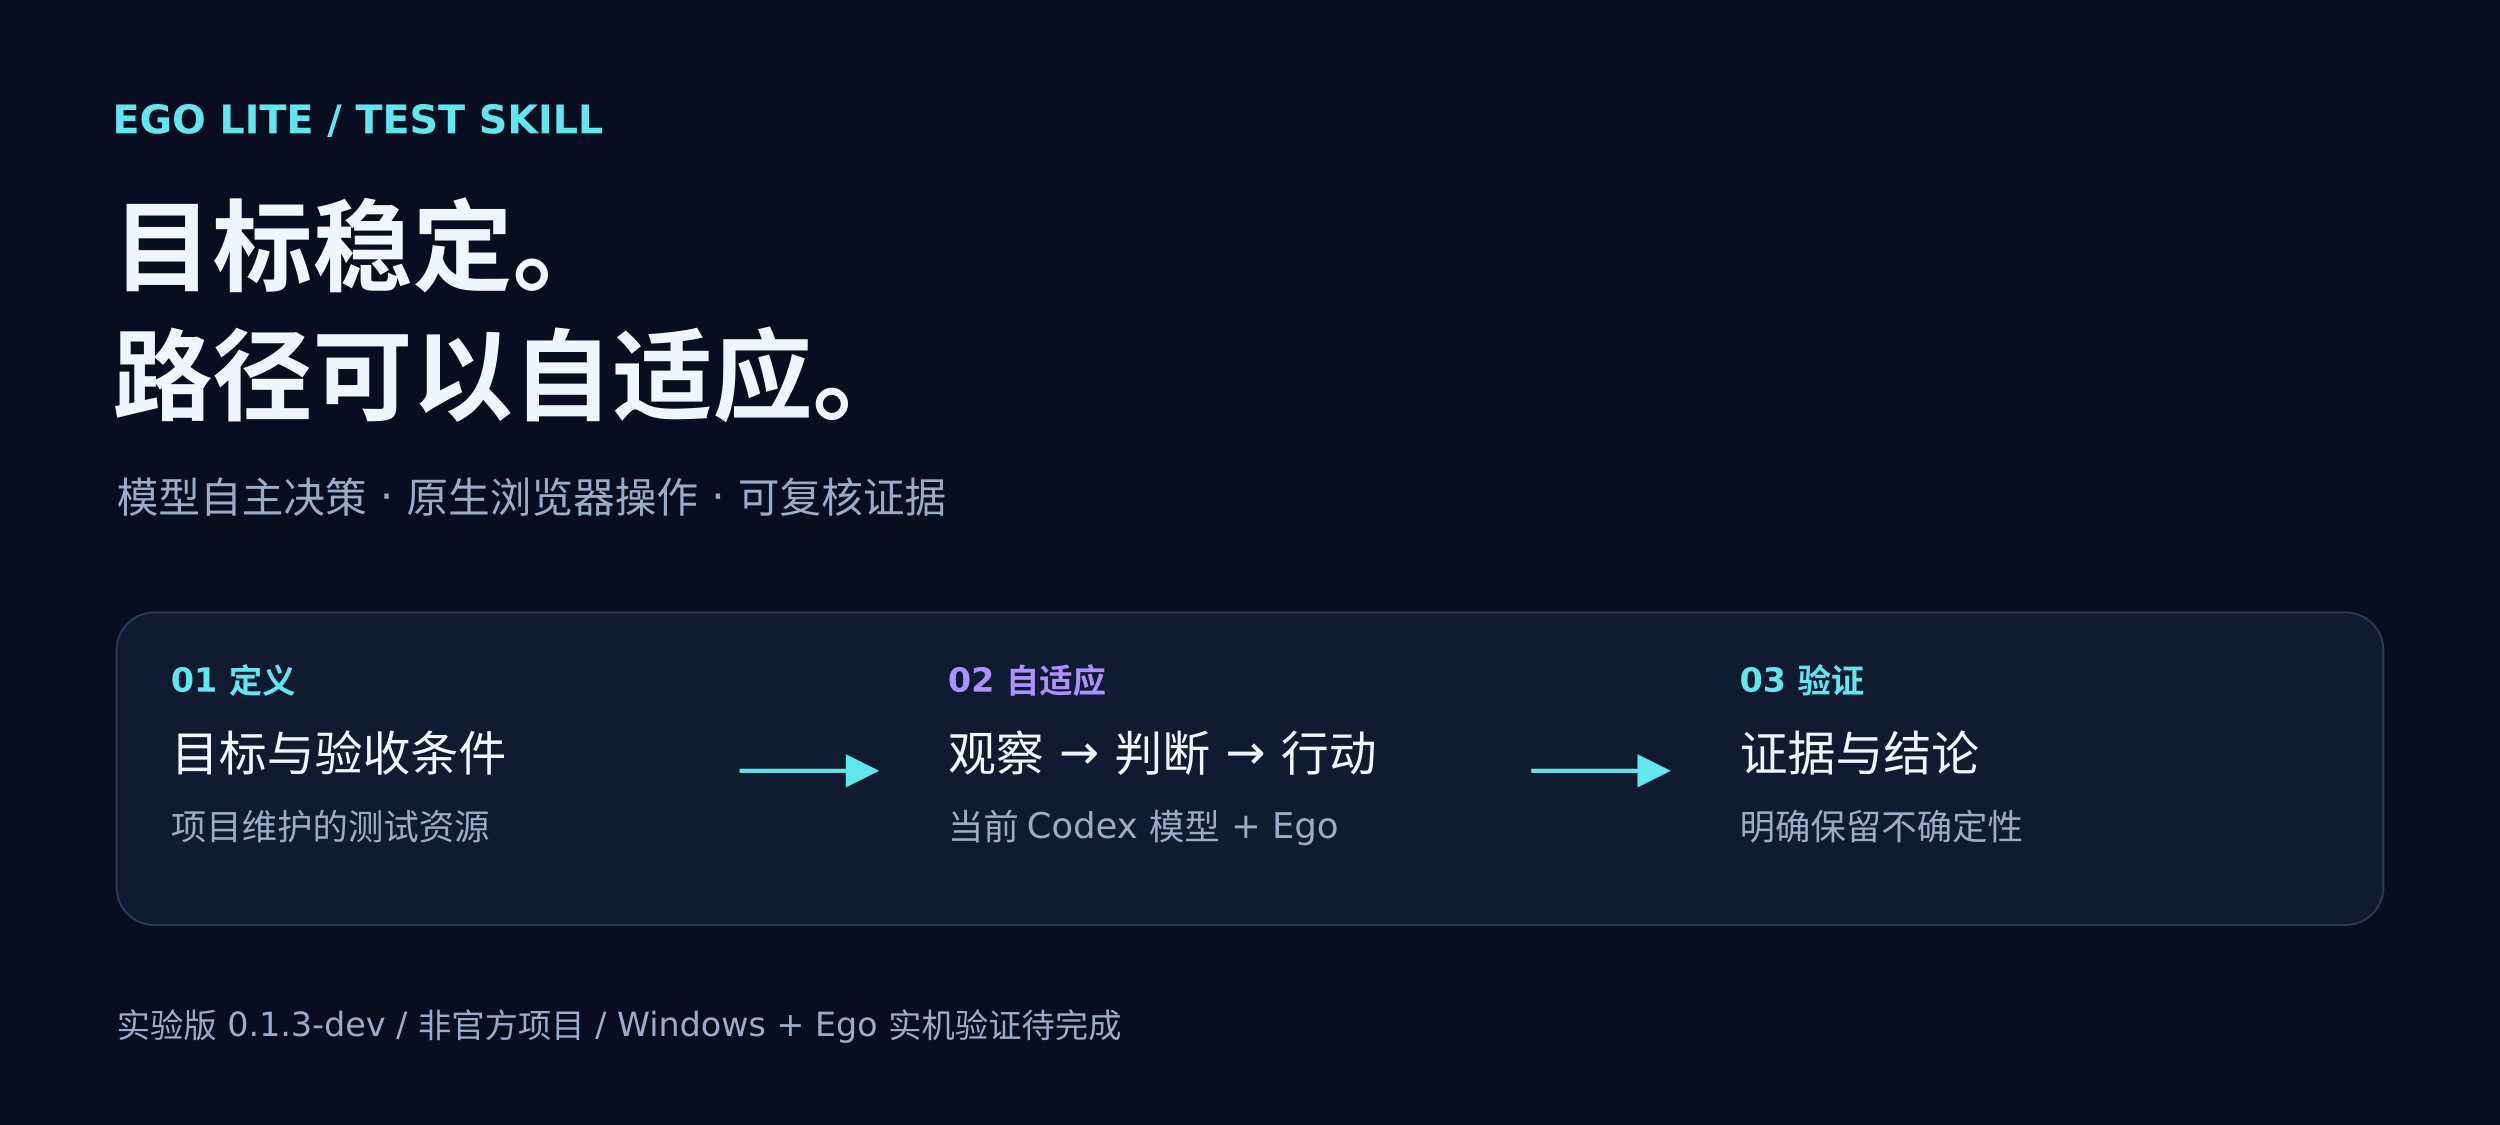
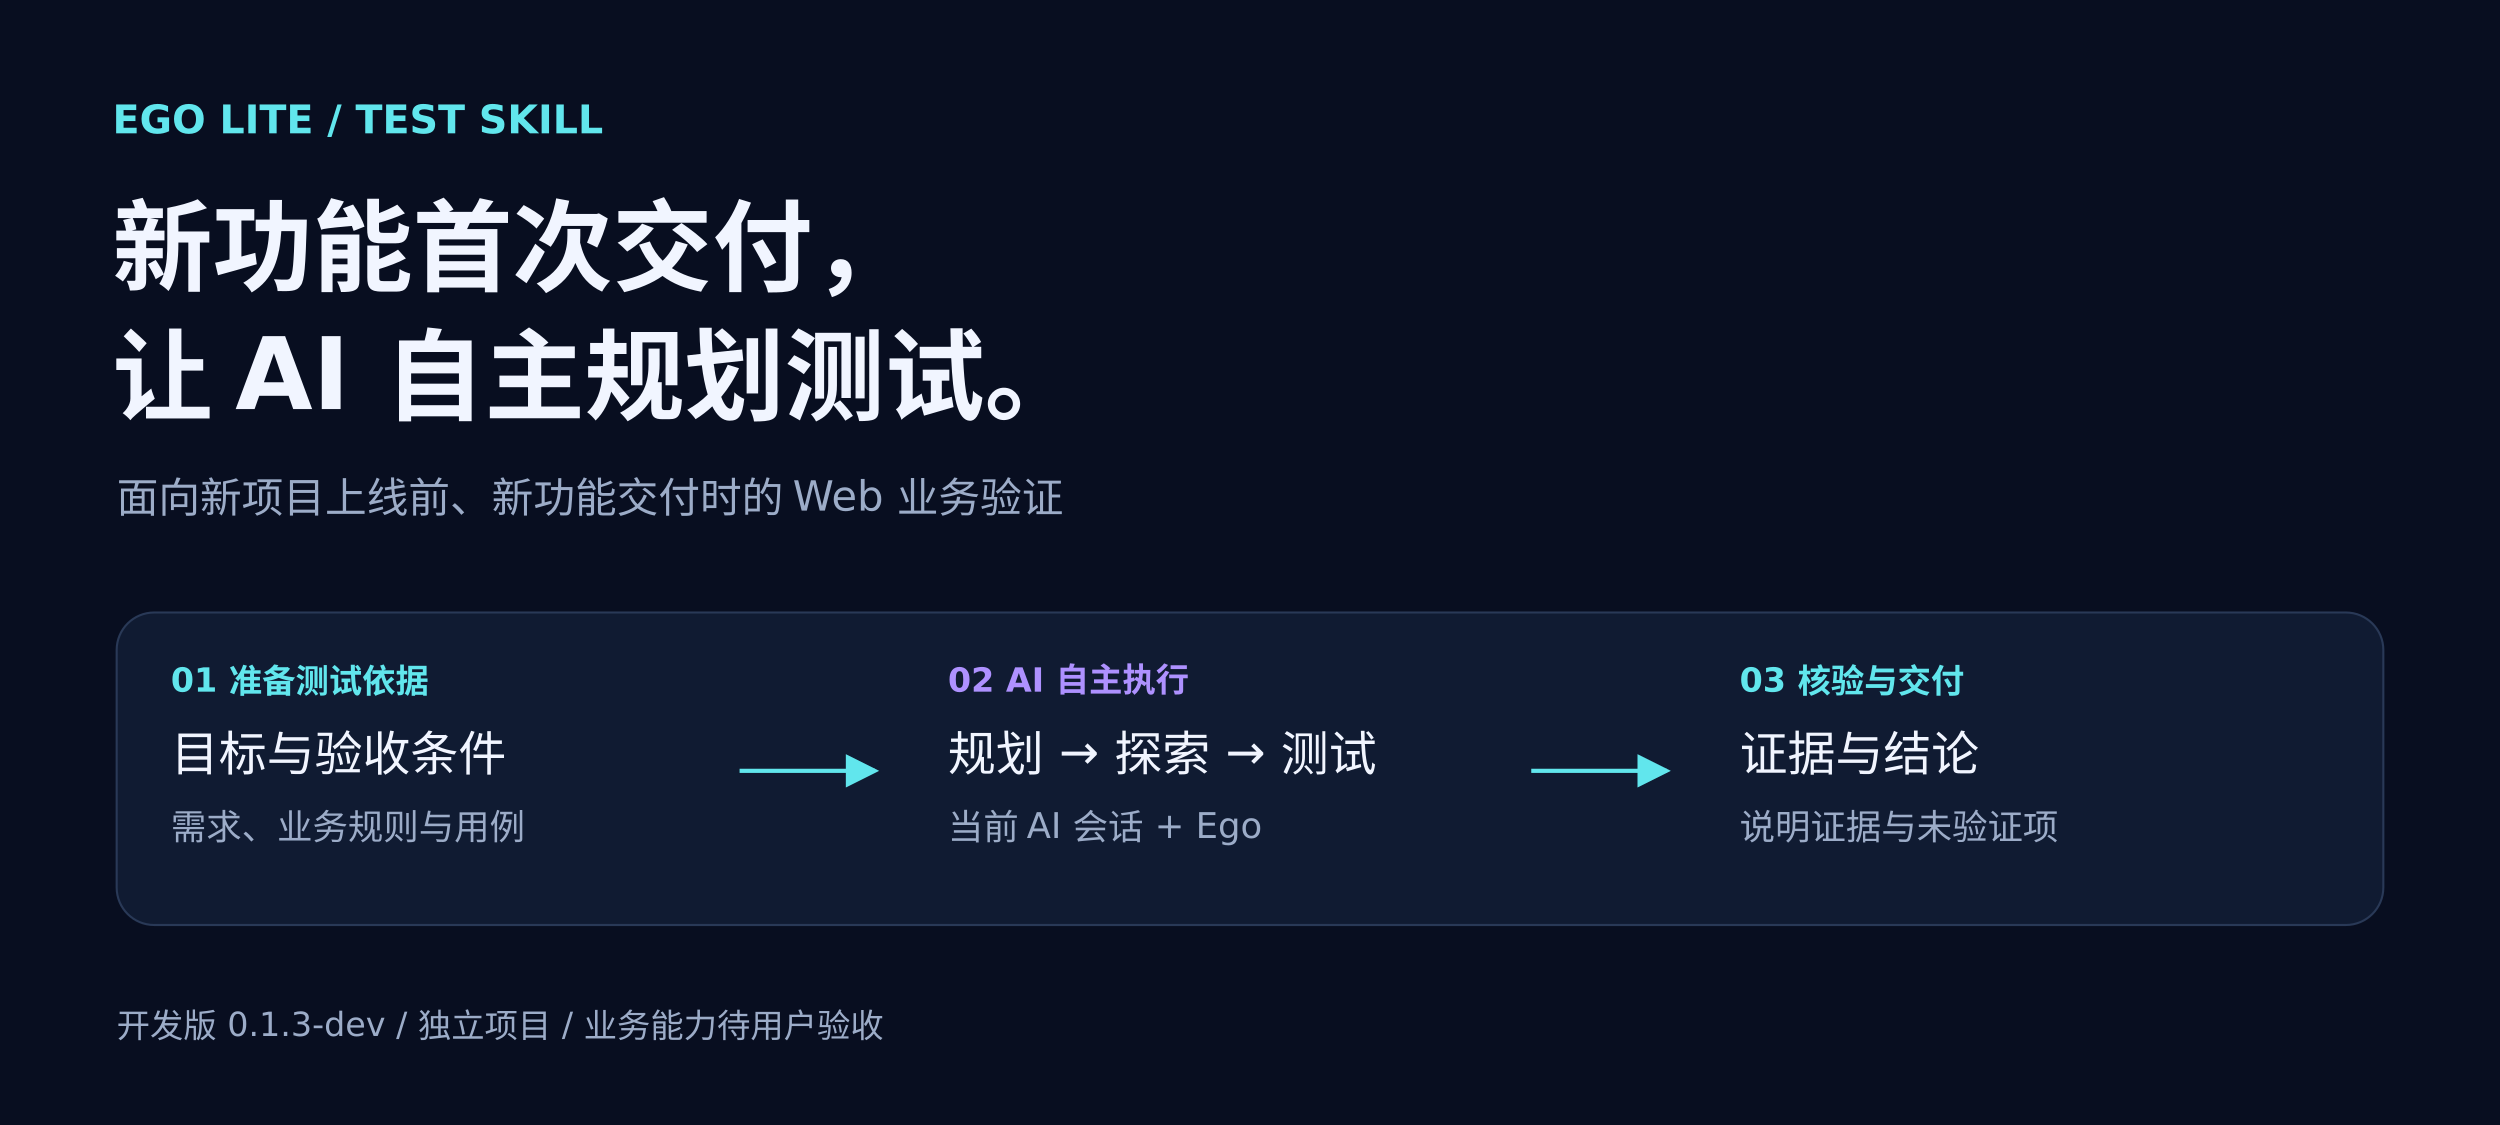
<svg xmlns="http://www.w3.org/2000/svg" width="1200" height="540" viewBox="0 0 1200 540" role="img" aria-label="Ego Lite Test Skill">
  <defs>
    <linearGradient id="g">
      <stop stop-color="#61e6ed" />
      <stop offset="1" stop-color="#ae91ff" />
    </linearGradient>
    <marker id="arrow" markerWidth="8" markerHeight="8" refX="7" refY="4" orient="auto">
      <path d="M0,0 L8,4 L0,8" fill="#61e6ed" />
    </marker>
  </defs>
  <g font-family="DejaVu Sans, Noto Sans CJK SC, sans-serif">
    <rect x="0" y="0" width="1200" height="540" rx="0" fill="#080e20" stroke="#080e20" />
    <path d="M0,2 H1200" stroke="url(#g)" stroke-width="4" />
    <text x="54" y="64" font-size="19" fill="#61e6ed" font-weight="700">EGO LITE / TEST SKILL</text>
-     <text x="54" y="136" font-size="48" fill="#f1f5ff" font-weight="700">目标稳定。</text>
-     <text x="54" y="198" font-size="48" fill="#f1f5ff" font-weight="700">路径可以自适应。</text>
-     <text x="56" y="246" font-size="20" fill="#9cacc8" font-weight="400">模型自主决策 · 原生浏览器操作 · 可复核证据</text>
+     <text x="54" y="136" font-size="48" fill="#f1f5ff" font-weight="700">新功能首次交付，</text>
+     <text x="54" y="198" font-size="48" fill="#f1f5ff" font-weight="700">让 AI 自主规划测试。</text>
+     <text x="56" y="246" font-size="20" fill="#9cacc8" font-weight="400">面向新项目上线前、新功能交付时的 Web 业务验证</text>
    <rect x="56" y="294" width="1088" height="150" rx="18" fill="#101b32" stroke="#293957" />
-     <text x="82" y="332" font-size="16" fill="#61e6ed" font-weight="700">01  定义</text>
+     <text x="82" y="332" font-size="16" fill="#61e6ed" font-weight="700">01  准备测试依据</text>
    <text x="82" y="370" font-size="23" fill="#f1f5ff" font-weight="400">目标与验收条件</text>
-     <text x="82" y="403" font-size="17" fill="#9cacc8" font-weight="400">项目维护的测试资源</text>
-     <text x="455" y="332" font-size="16" fill="#ae91ff" font-weight="700">02  自适应</text>
-     <text x="455" y="370" font-size="23" fill="#f1f5ff" font-weight="400">观察 → 判断 → 行动</text>
-     <text x="455" y="403" font-size="17" fill="#9cacc8" font-weight="400">当前 Codex 模型 + Ego</text>
-     <text x="835" y="332" font-size="16" fill="#61e6ed" font-weight="700">03  验证</text>
+     <text x="82" y="403" font-size="17" fill="#9cacc8" font-weight="400">需求、业务规则与用例</text>
+     <text x="455" y="332" font-size="16" fill="#ae91ff" font-weight="700">02  AI 自主执行</text>
+     <text x="455" y="370" font-size="23" fill="#f1f5ff" font-weight="400">规划 → 探索 → 测试</text>
+     <text x="455" y="403" font-size="17" fill="#9cacc8" font-weight="400">当前 AI 会话 + Ego</text>
+     <text x="835" y="332" font-size="16" fill="#61e6ed" font-weight="700">03  核验与交付</text>
    <text x="835" y="370" font-size="23" fill="#f1f5ff" font-weight="400">证据与结论</text>
-     <text x="835" y="403" font-size="17" fill="#9cacc8" font-weight="400">明确保留不确定性</text>
+     <text x="835" y="403" font-size="17" fill="#9cacc8" font-weight="400">说明证据与未验证项</text>
    <path d="M355,370 L420,370" stroke="#61e6ed" stroke-width="2" fill="none" marker-end="url(#arrow)" />
    <path d="M735,370 L800,370" stroke="#61e6ed" stroke-width="2" fill="none" marker-end="url(#arrow)" />
-     <text x="56" y="498" font-size="16" fill="#9cacc8" font-weight="400">实验版 0.1.3-dev  /  非官方项目  /  Windows + Ego 实机验证待完成</text>
+     <text x="56" y="498" font-size="16" fill="#9cacc8" font-weight="400">开发版 0.1.3-dev  /  独立项目  /  业务能力待用户验收</text>
  </g>
</svg>
